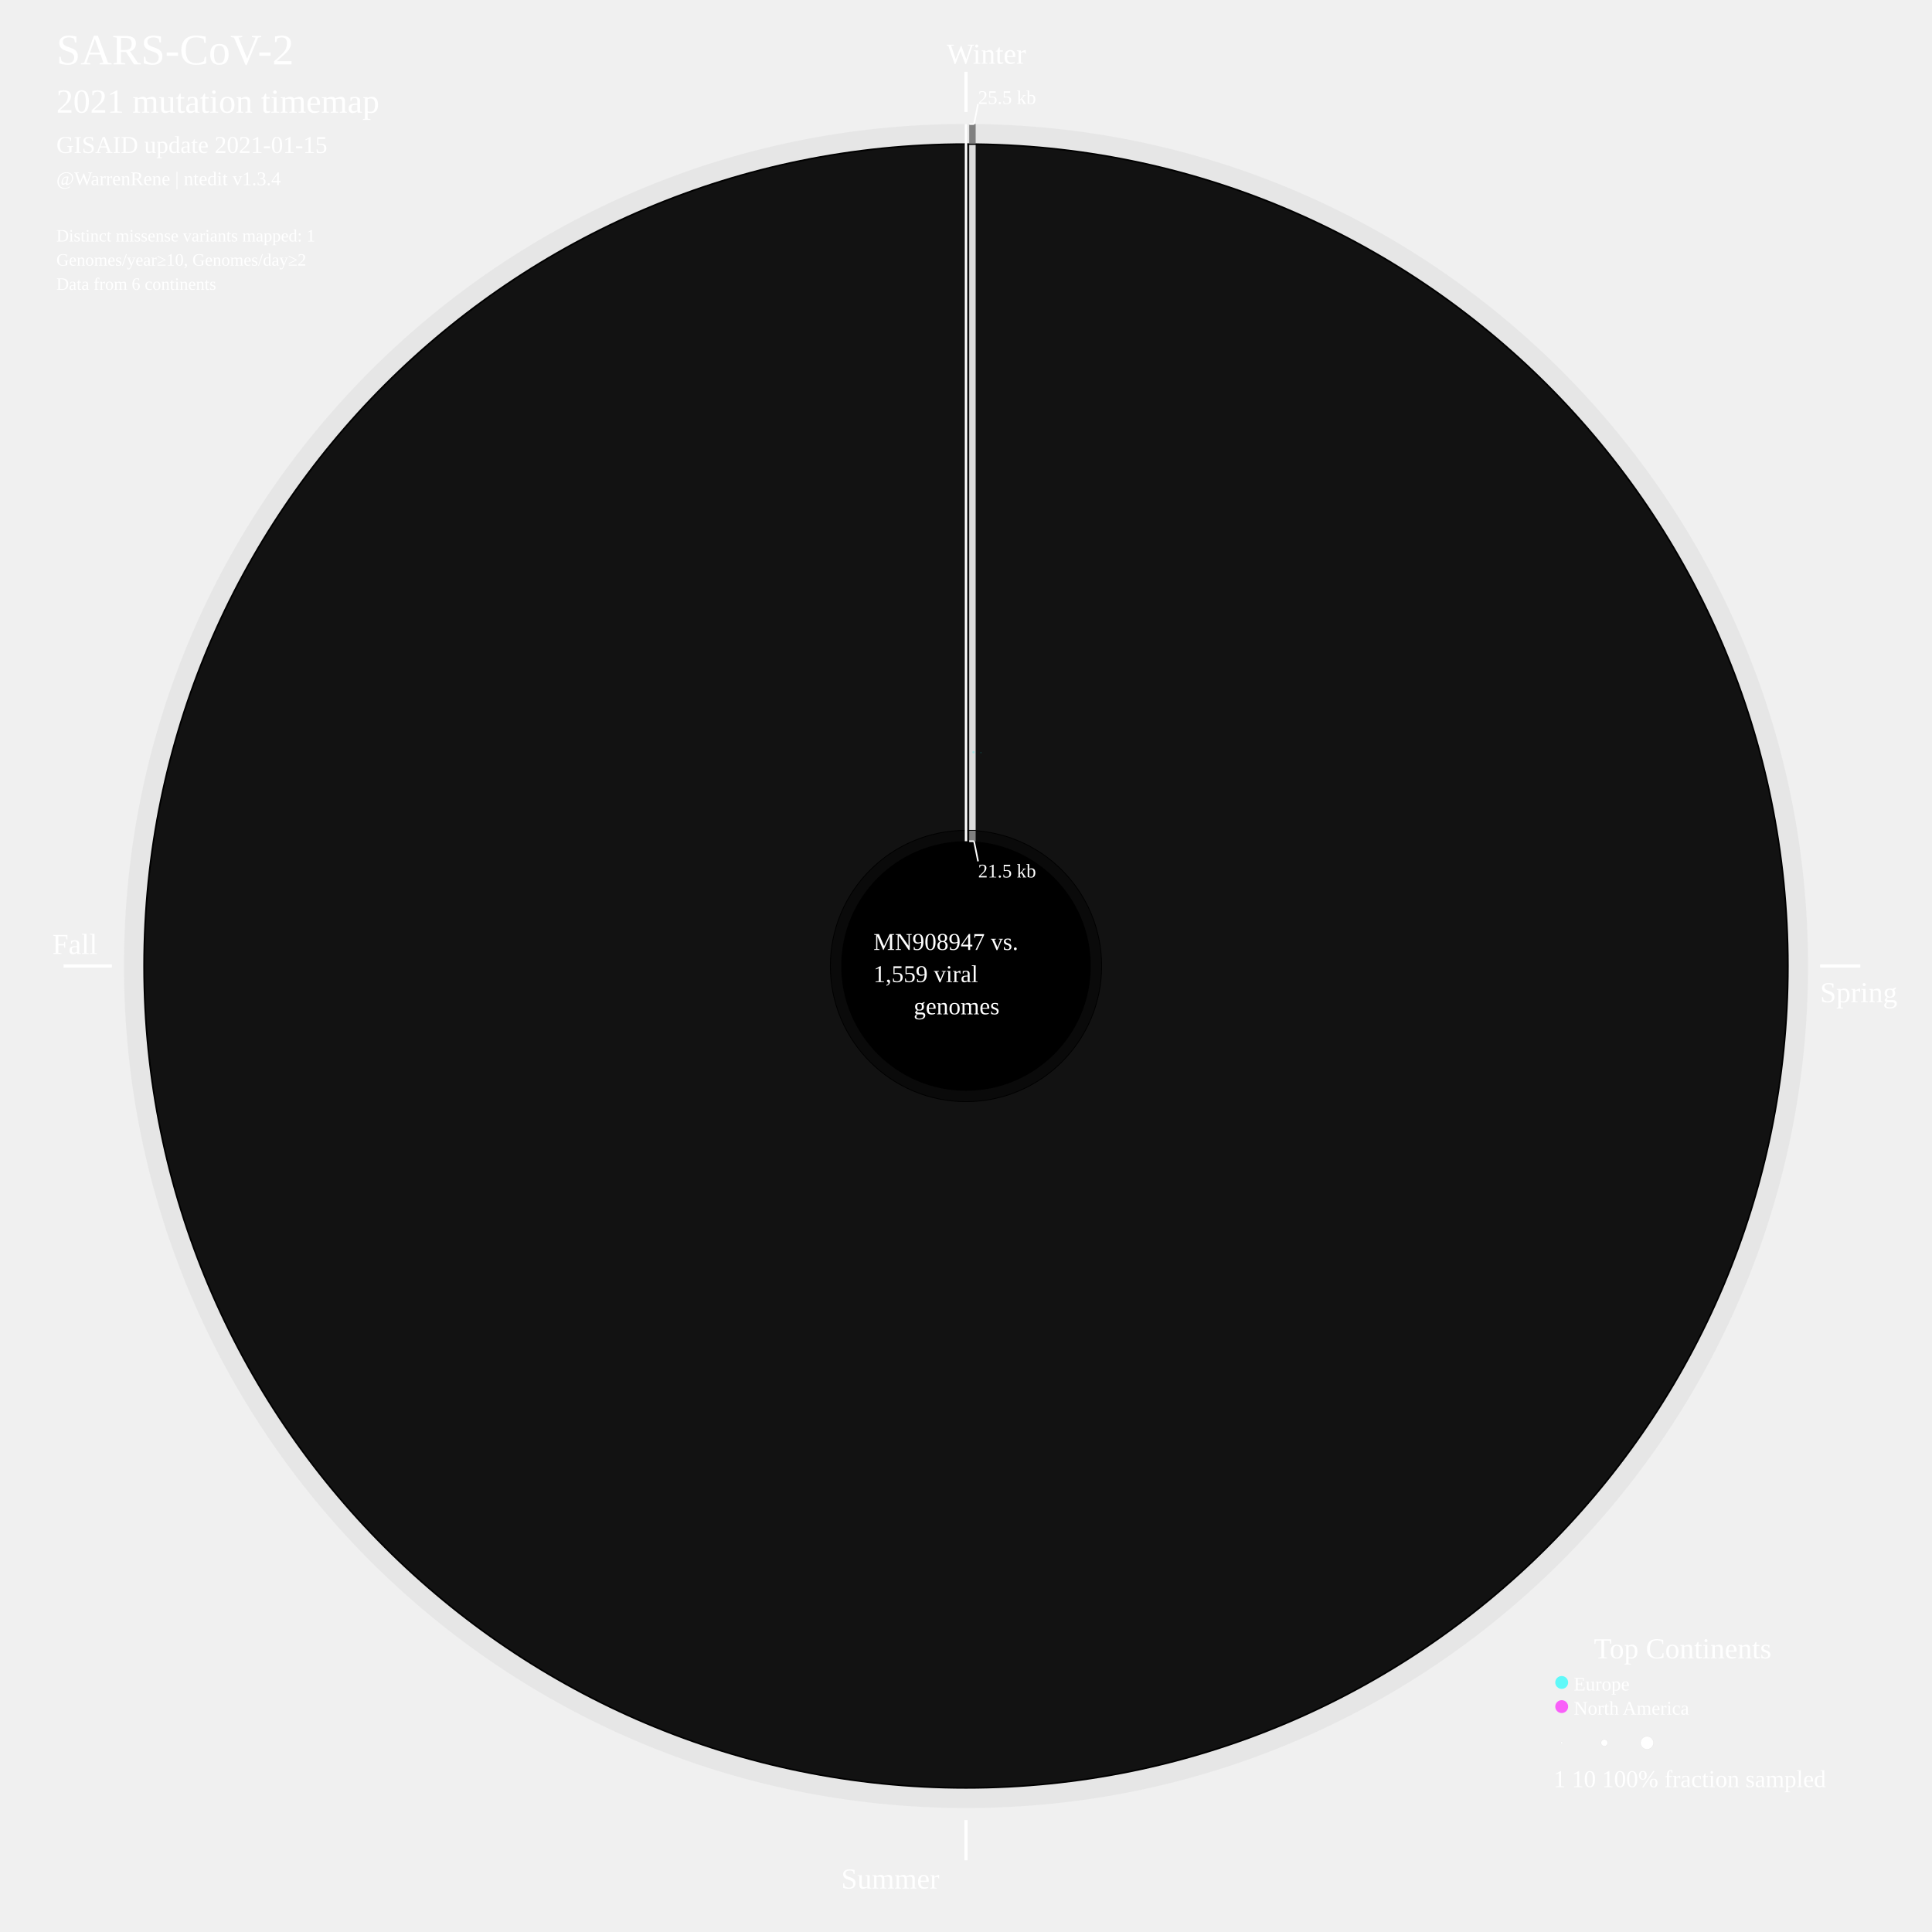
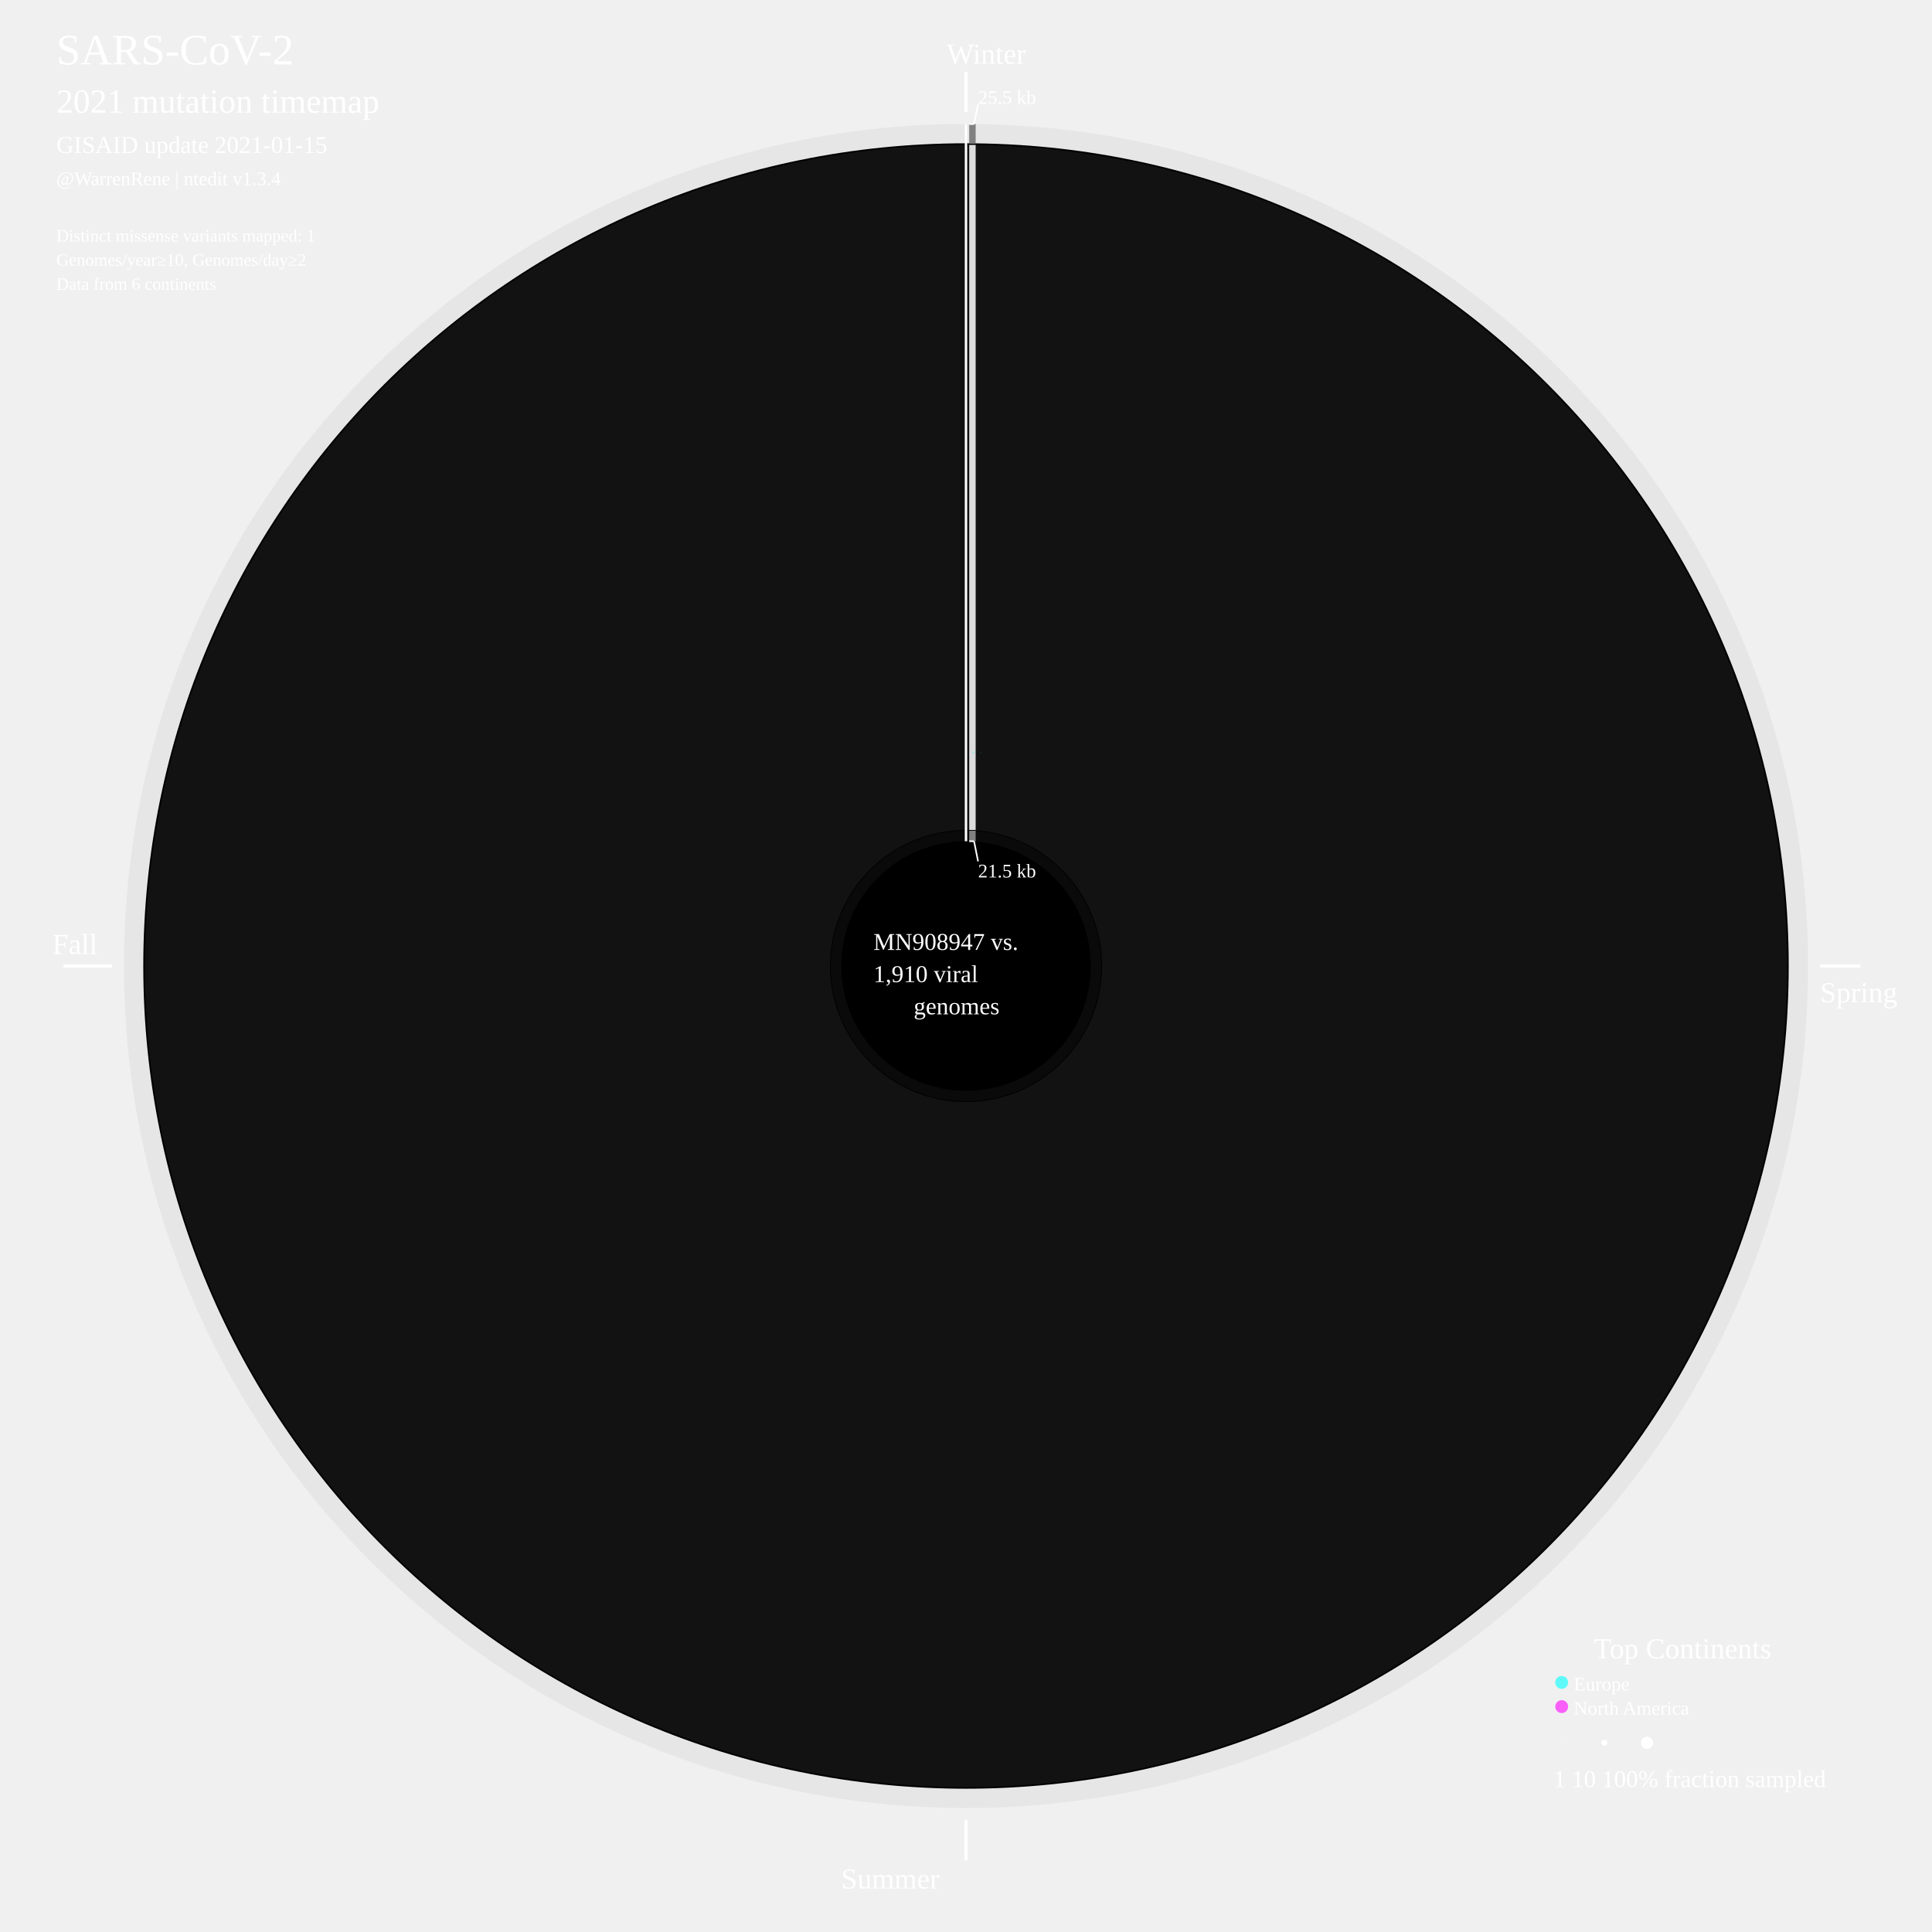
<svg xmlns="http://www.w3.org/2000/svg" width="2400" height="2400" style="background-color:black">
  <circle cx="1200" cy="1200" r="1046" style="fill:grey;stroke:black;stroke-width:0;fill-opacity:0.085;" />
  <circle cx="1200" cy="1200" r="1022" style="fill:black;stroke:black;stroke-width:0;fill-opacity:1;" />
  <circle cx="1200" cy="1200" r="1020" style="fill:gainsboro;stroke:black;stroke-width:0;fill-opacity:0.085;" />
  <circle cx="1200" cy="1200" r="169" style="fill:black;stroke:black;stroke-width:0;fill-opacity:1;" />
  <circle cx="1200" cy="1200" r="168" style="fill:grey;stroke:black;stroke-width:0;fill-opacity:0.085;" />
  <circle cx="1200" cy="1200" r="155" style="fill:black;stroke:black;stroke-width:0;fill-opacity:1;" />
  <text font-size="4.5em" x="70" y="80" fill="white">SARS-CoV-2</text>
  <text font-size="3.5em" x="70" y="140" fill="white">2021 mutation timemap</text>
  <text font-size="2.5em" x="70" y="190" fill="white">GISAID update 2021-01-15</text>
  <text font-size="2.0em" x="70" y="230" fill="white">@WarrenRene | ntedit v1.3.4</text>
  <line x1="1200" y1="89.131" x2="1200" y2="139.131" style="stroke:white;stroke-width:4" />
  <text font-size="3.0em" x="1176" y="79.131" fill="white">Winter</text>
  <line x1="2261" y1="1200" x2="2311" y2="1200" style="stroke:white;stroke-width:4" />
  <text font-size="3.0em" x="2261" y="1245" fill="white">Spring</text>
  <line x1="1200" y1="2261" x2="1200" y2="2311" style="stroke:white;stroke-width:4" />
  <text font-size="3.0em" x="1045" y="2346" fill="white">Summer</text>
  <line x1="139" y1="1200" x2="79" y2="1200" style="stroke:white;stroke-width:4" />
  <text font-size="3.0em" x="65" y="1185" fill="white">Fall</text>
  <g>
    <line x1="1208" y1="1045" x2="1208" y2="1032" style="stroke:grey;stroke-width:8" />
  </g>
  <g>
    <line x1="1208" y1="1031" x2="1208" y2="180" style="stroke:gainsboro;stroke-width:8" />
  </g>
  <g>
    <line x1="1208" y1="178" x2="1208" y2="154" style="stroke:grey;stroke-width:8" />
  </g>
  <line x1="1200" y1="154.131" x2="1200" y2="1045" style="stroke:white;stroke-width:3" />
  <line x1="1204" y1="154.131" x2="1210" y2="154.131" style="stroke:white;stroke-width:2" />
  <line x1="1210" y1="154.131" x2="1215" y2="129.131" style="stroke:white;stroke-width:2" />
  <line x1="1204" y1="1045" x2="1210" y2="1045" style="stroke:white;stroke-width:2" />
  <line x1="1210" y1="1045" x2="1215" y2="1070" style="stroke:white;stroke-width:2" />
  <text font-size="2.0em" x="1215" y="129.131" fill="white">25.5 kb</text>
  <text font-size="2.0em" x="1215" y="1090" fill="white">21.5 kb</text>
  <text font-size="3.0em" x="1980" y="2060" fill="white">Top Continents</text>
  <circle cx="1940" cy="2090" r="8" style="fill:cyan;stroke:black;stroke-width:0;fill-opacity:0.6;" />
  <text font-size="2.0em" x="1955" y="2100" fill="white">Europe</text>
  <circle cx="1940" cy="2120" r="8" style="fill:fuchsia;stroke:black;stroke-width:0;fill-opacity:0.6;" />
  <text font-size="2.0em" x="1955" y="2130" fill="white">North America</text>
  <circle cx="1940" cy="2165" r="1.204" style="fill:white;stroke:lightgrey;stroke-width:0.2;" />
  <circle cx="1993" cy="2165" r="4.166" style="fill:white;stroke:lightgrey;stroke-width:0.2;" />
  <circle cx="2046" cy="2165" r="8.017" style="fill:white;stroke:lightgrey;stroke-width:0.2;" />
  <text font-size="2.5em" x="1930" y="2220" fill="white">1      10        100% fraction sampled</text>
  <text font-size="2.5em" x="1085" y="1180" fill="white">MN908947 vs.</text>
-   <text font-size="2.5em" x="1085" y="1220" fill="white">1,559  viral</text>
+   <text font-size="2.5em" x="1085" y="1220" fill="white">1,910  viral</text>
  <text font-size="2.5em" x="1135" y="1260" fill="white">genomes</text>
  <g>
-     <circle cx="1209.273" cy="934.46" r="1.391" style="fill:cyan;stroke:black;stroke-width:0;fill-opacity:0.25;" />
+     <circle cx="1209.273" cy="934.46" r="1.373" style="fill:cyan;stroke:black;stroke-width:0;fill-opacity:0.25;" />
  </g>
  <g>
-     <circle cx="1218.534" cy="934.946" r="0.703" style="fill:cyan;stroke:black;stroke-width:0;fill-opacity:0.25;" />
+     <circle cx="1218.534" cy="934.946" r="0.697" style="fill:cyan;stroke:black;stroke-width:0;fill-opacity:0.25;" />
  </g>
  <text font-size="1.8em" x="70" y="300" fill="white">Distinct missense variants mapped: 1</text>
  <text font-size="1.8em" x="70" y="330" fill="white">Genomes/year≥10, Genomes/day≥2</text>
  <text font-size="1.8em" x="70" y="360" fill="white">Data from 6 continents</text>
</svg>
